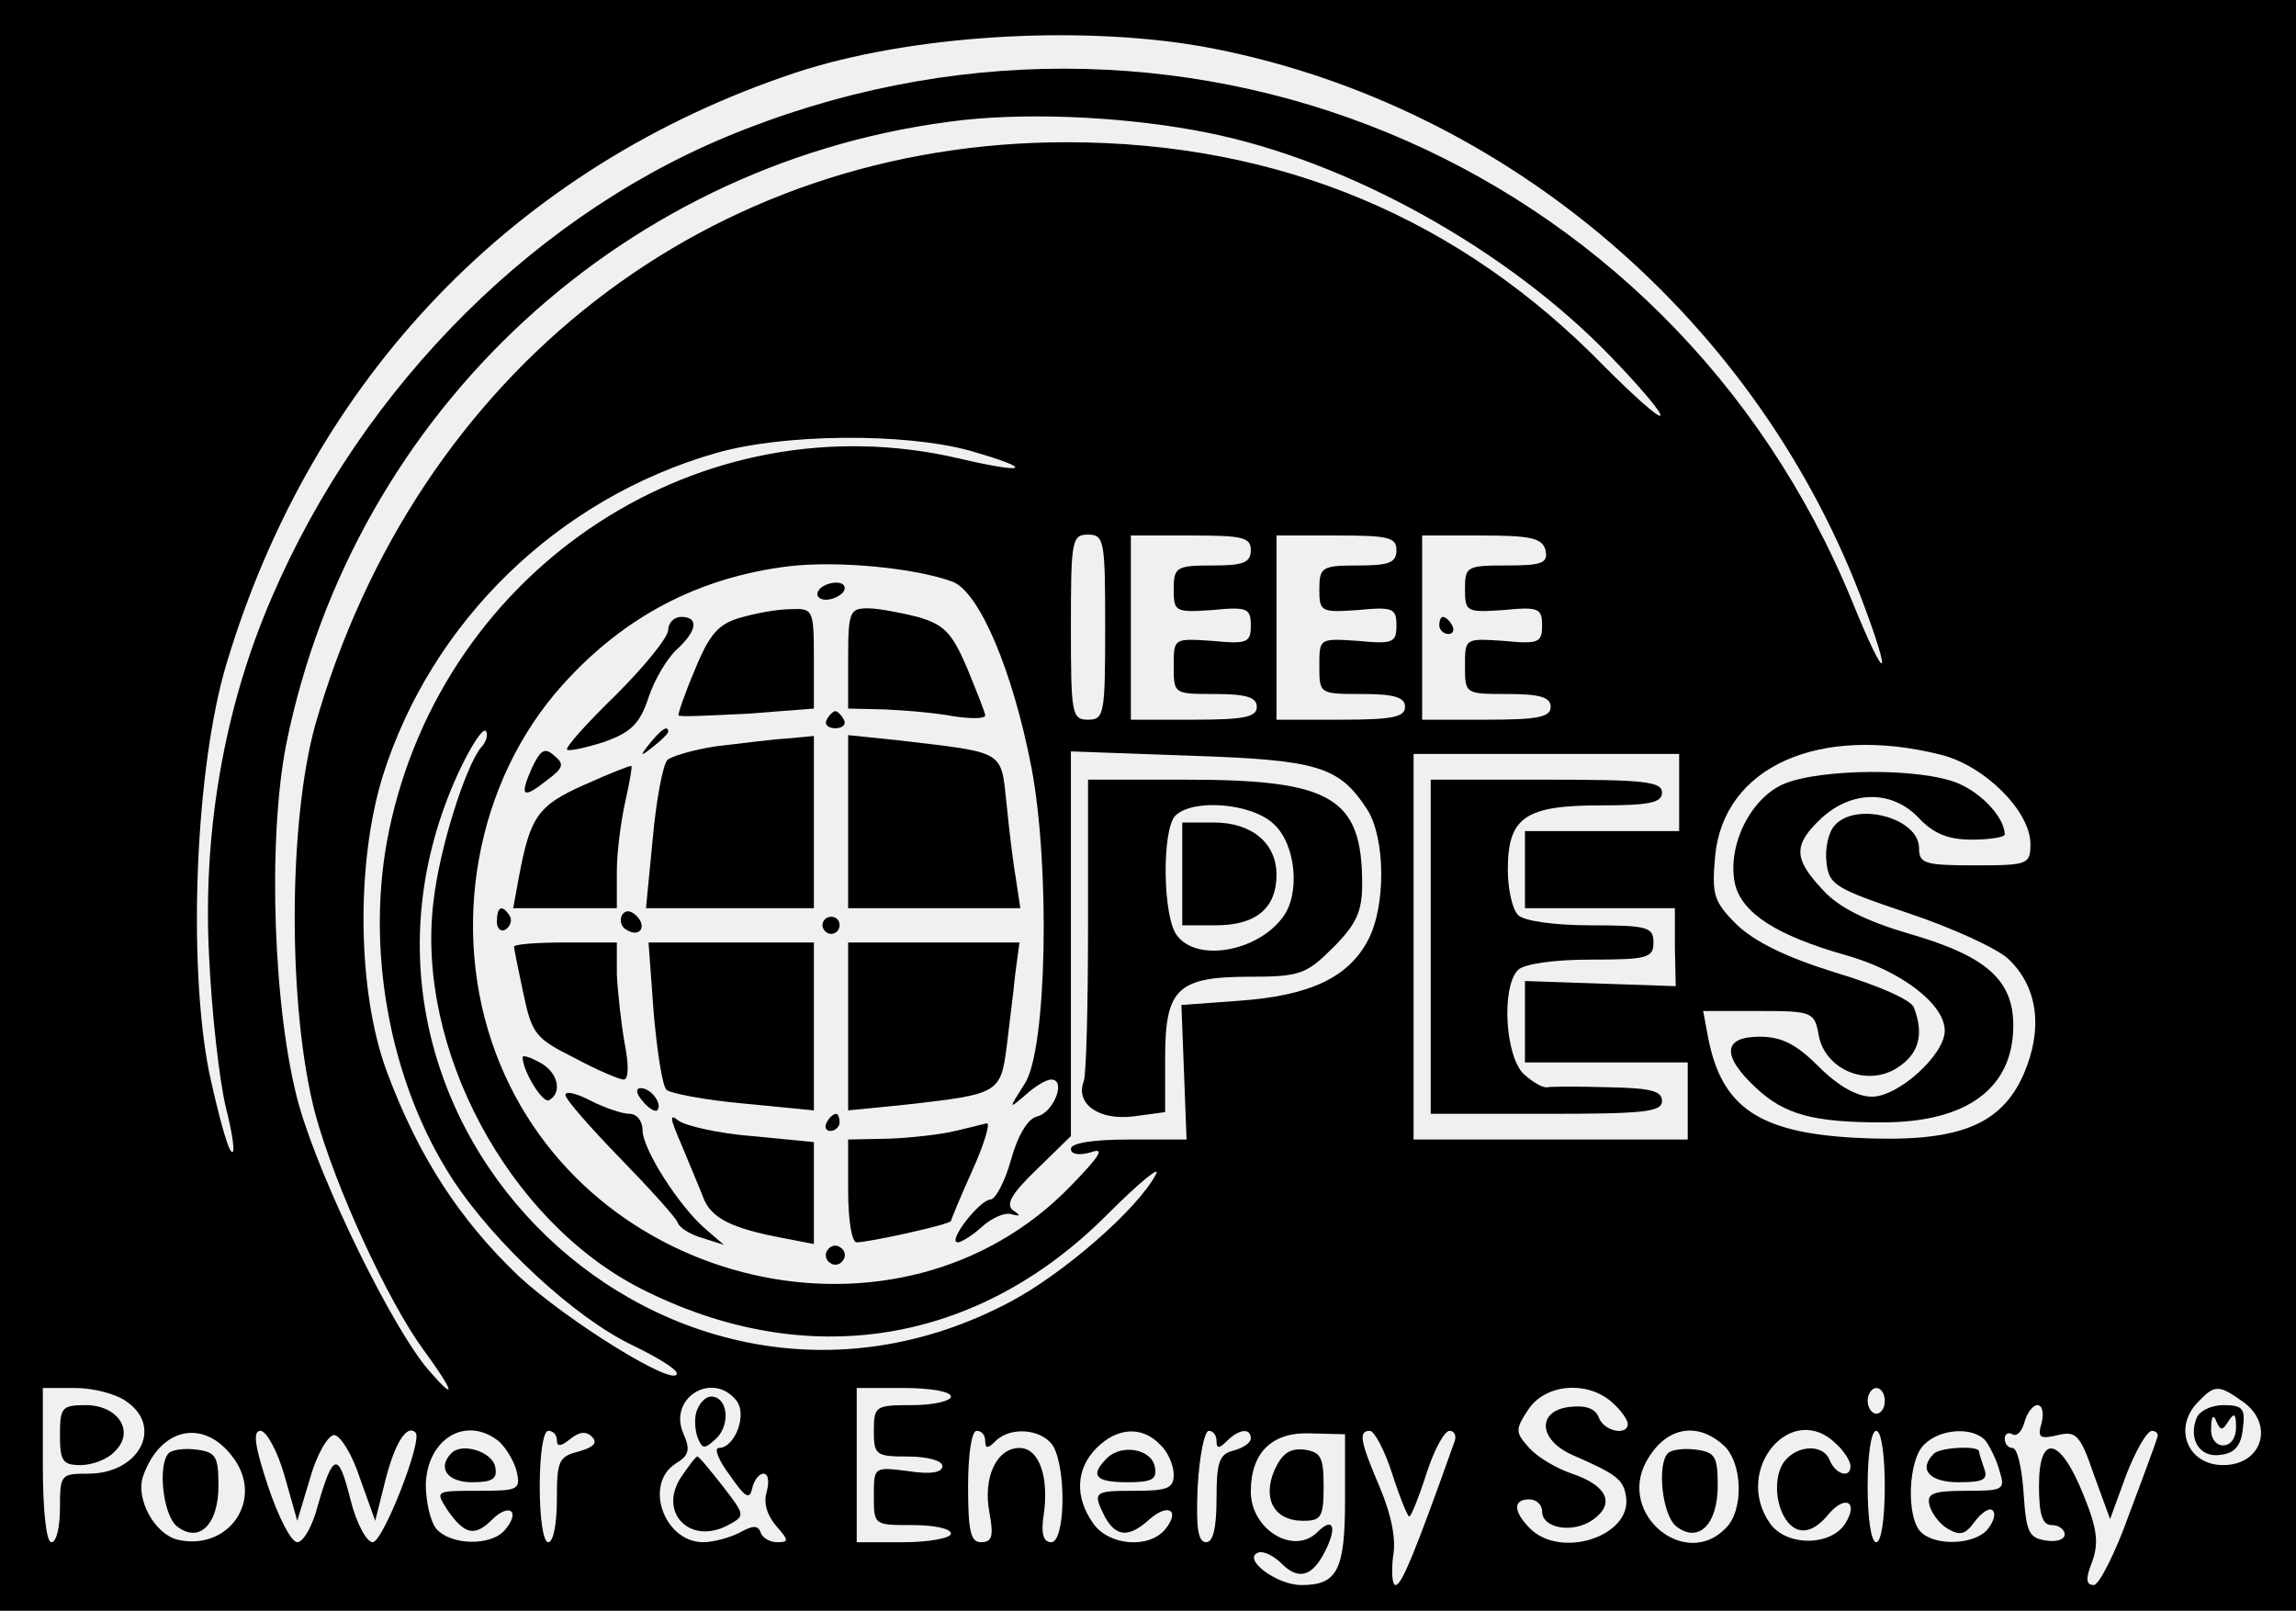
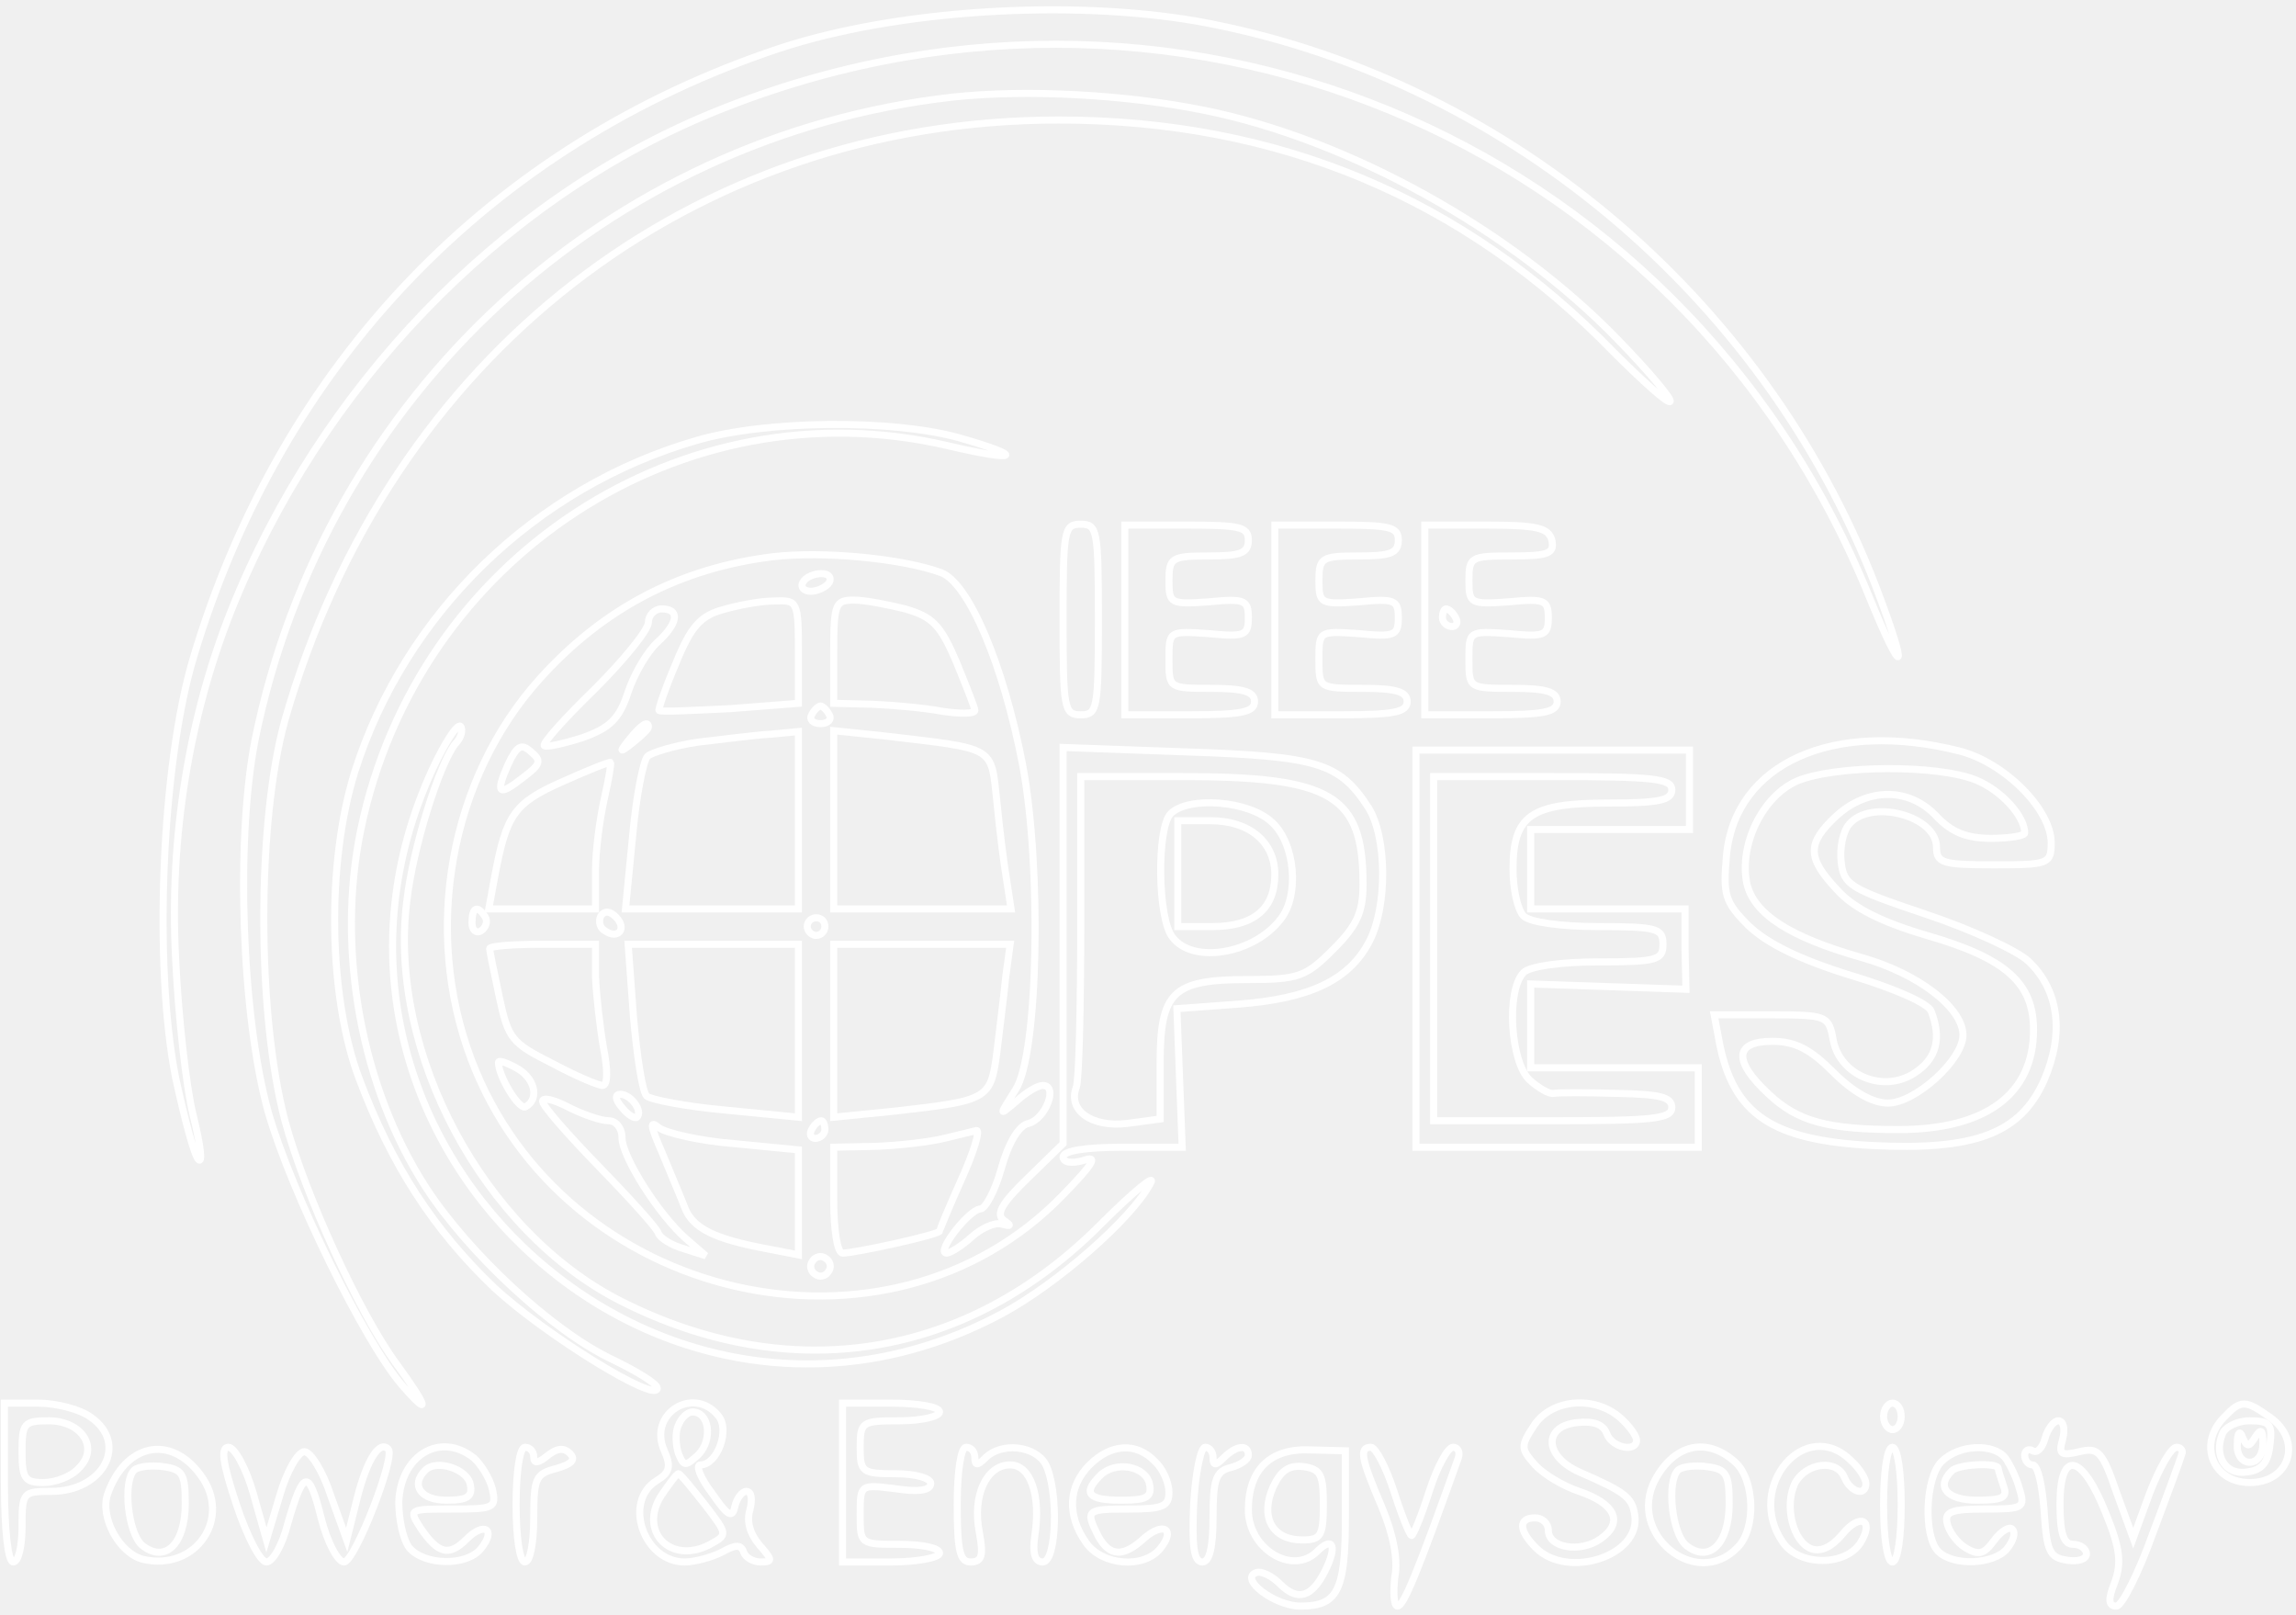
- <svg xmlns="http://www.w3.org/2000/svg" version="1.0" width="268pt" height="188pt" viewBox="0 0 268 188" preserveAspectRatio="xMidYMid meet">
-   <g transform="translate(0,188) scale(0.1,-0.1)" fill="#000000" stroke="none">
-     <path d="M0 940 l0 -940 1340 0 1340 0 0 940 0 940 -1340 0 -1340 0 0 -940z m1402 886 c344 -62 641 -309 769 -640 39 -102 32 -109 -9 -8 -213 519 -794 759 -1315 542 -237 -99 -439 -309 -540 -562 -48 -121 -70 -257 -63 -393 3 -66 12 -147 20 -179 8 -32 11 -55 6 -50 -5 5 -16 47 -26 93 -25 127 -16 354 20 475 100 335 337 582 664 691 133 44 329 56 474 31z m8 -101 c164 -33 349 -136 469 -260 35 -36 62 -68 59 -70 -2 -3 -31 23 -64 56 -169 174 -380 263 -629 263 -416 0 -759 -267 -877 -680 -32 -115 -32 -333 0 -454 23 -85 85 -219 126 -275 36 -49 40 -63 7 -25 -42 48 -126 219 -152 310 -30 108 -37 308 -15 421 79 391 399 685 791 729 84 9 196 3 285 -15z m-278 -371 c77 -22 68 -28 -13 -9 -300 70 -601 -126 -665 -435 -28 -135 0 -292 74 -406 49 -75 143 -162 210 -194 29 -14 52 -28 52 -33 0 -18 -128 61 -185 114 -68 65 -116 138 -153 237 -35 93 -37 244 -5 347 57 180 204 323 388 376 79 23 221 24 297 3z m158 -206 c0 -101 -1 -108 -20 -108 -19 0 -20 7 -20 108 0 101 1 108 20 108 19 0 20 -7 20 -108z m170 90 c0 -15 -9 -18 -45 -18 -42 0 -45 -2 -45 -28 0 -26 2 -27 45 -24 41 4 45 2 45 -18 0 -20 -4 -22 -45 -18 -45 3 -45 3 -45 -29 0 -33 0 -33 48 -33 37 0 49 -4 49 -15 0 -12 -15 -15 -74 -15 l-73 0 0 108 0 107 70 0 c60 0 70 -2 70 -17z m170 0 c0 -15 -9 -18 -45 -18 -42 0 -45 -2 -45 -28 0 -26 2 -27 45 -24 41 4 45 2 45 -18 0 -20 -4 -22 -45 -18 -45 3 -45 3 -45 -29 0 -33 0 -33 50 -33 38 0 50 -4 50 -15 0 -12 -15 -15 -75 -15 l-75 0 0 108 0 107 70 0 c60 0 70 -2 70 -17z m174 0 c3 -15 -3 -18 -45 -18 -47 0 -49 -1 -49 -28 0 -26 2 -27 45 -24 41 4 45 2 45 -18 0 -20 -4 -22 -45 -18 -45 3 -45 3 -45 -29 0 -33 0 -33 50 -33 38 0 50 -4 50 -15 0 -12 -15 -15 -75 -15 l-75 0 0 108 0 107 69 0 c58 0 71 -3 75 -17z m-692 -37 c31 -12 70 -103 92 -217 22 -116 18 -330 -8 -369 -19 -30 -19 -30 1 -13 11 10 24 18 30 18 18 0 3 -38 -16 -43 -11 -2 -23 -22 -31 -51 -7 -25 -18 -46 -24 -46 -13 -1 -51 -50 -38 -50 4 0 17 8 28 18 11 10 26 17 34 15 11 -3 12 -2 3 4 -10 7 -2 20 27 48 l40 39 0 224 0 225 139 -5 c149 -5 174 -12 207 -63 21 -33 22 -112 1 -152 -23 -44 -68 -65 -150 -71 l-68 -5 3 -78 3 -79 -67 0 c-42 0 -68 -4 -68 -11 0 -6 9 -8 23 -4 17 6 12 -3 -23 -39 -199 -206 -567 -122 -671 154 -55 146 -24 318 78 431 72 80 159 125 263 138 58 7 149 -2 192 -18z m-551 -194 c-18 -23 -48 -117 -55 -179 -21 -171 87 -373 242 -452 193 -98 393 -66 545 87 38 38 63 58 56 46 -21 -40 -107 -115 -169 -148 -396 -211 -833 207 -645 617 14 30 28 52 32 49 3 -4 1 -13 -6 -20z m1705 -8 c51 -13 104 -66 104 -104 0 -24 -3 -25 -65 -25 -58 0 -65 2 -65 20 0 36 -75 55 -99 26 -7 -8 -11 -27 -9 -43 3 -26 10 -30 96 -59 51 -17 103 -41 116 -53 35 -33 41 -82 18 -135 -27 -61 -79 -80 -196 -74 -112 6 -156 35 -172 116 l-6 32 65 0 c63 0 65 -1 70 -29 8 -40 57 -60 92 -37 25 16 31 39 19 70 -3 9 -42 26 -92 41 -58 18 -94 36 -115 56 -27 27 -29 35 -25 80 10 104 121 154 264 118z m-306 -44 l0 -45 -90 0 -90 0 0 -45 0 -45 88 0 87 0 0 -46 1 -45 -88 3 -88 3 0 -47 0 -48 95 0 95 0 0 -45 0 -45 -160 0 -160 0 0 225 0 225 155 0 155 0 0 -45z m-1812 -711 c43 -30 14 -84 -45 -84 -32 0 -33 -1 -33 -40 0 -22 -4 -40 -10 -40 -6 0 -10 37 -10 90 l0 90 38 0 c21 0 48 -7 60 -16z m711 2 c14 -16 -1 -56 -20 -56 -6 0 0 -15 13 -32 18 -26 23 -29 26 -15 2 9 8 17 13 17 6 0 7 -9 4 -21 -4 -13 0 -27 11 -40 15 -17 15 -19 1 -19 -8 0 -17 5 -19 11 -3 9 -9 9 -25 0 -12 -6 -31 -11 -42 -11 -46 0 -70 68 -32 92 15 9 17 16 9 34 -19 42 33 74 61 40z m251 4 c0 -5 -20 -10 -45 -10 -43 0 -45 -1 -45 -30 0 -28 2 -30 40 -30 23 0 40 -5 40 -11 0 -8 -14 -10 -40 -6 -40 5 -40 5 -40 -29 0 -34 0 -34 45 -34 25 0 45 -4 45 -10 0 -5 -25 -10 -55 -10 l-55 0 0 90 0 90 55 0 c30 0 55 -4 55 -10z m772 -7 c10 -9 18 -20 18 -25 0 -14 -28 -9 -34 8 -4 10 -15 14 -33 12 -39 -4 -38 -38 2 -56 53 -23 60 -29 63 -49 7 -46 -76 -73 -112 -37 -20 20 -20 34 -1 34 8 0 15 -6 15 -14 0 -20 36 -26 59 -10 27 19 17 40 -24 54 -18 6 -40 19 -50 30 -16 18 -17 21 -1 45 20 30 69 34 98 8z m318 2 c0 -8 -4 -15 -10 -15 -5 0 -10 7 -10 15 0 8 5 15 10 15 6 0 10 -7 10 -15z m418 -1 c37 -26 23 -74 -23 -74 -42 0 -59 44 -29 74 19 20 24 20 52 0z m-235 -25 c-5 -17 -2 -19 19 -14 21 5 26 1 42 -46 l19 -52 19 52 c11 28 24 51 30 51 5 0 8 -4 6 -8 -1 -4 -16 -45 -33 -90 -16 -45 -35 -82 -41 -82 -9 0 -10 7 -2 27 8 22 6 39 -10 78 -27 68 -52 73 -52 11 0 -34 4 -46 15 -46 8 0 15 -5 15 -11 0 -6 -10 -9 -22 -7 -20 3 -23 10 -26 56 -2 28 -7 52 -13 52 -5 0 -9 5 -9 11 0 5 4 8 9 5 5 -3 11 3 14 14 3 11 10 20 15 20 6 0 8 -9 5 -21z m-2111 -40 c37 -49 -5 -110 -65 -96 -27 7 -49 48 -40 74 20 57 71 68 105 22z m60 -21 l15 -53 15 50 c8 28 21 50 28 50 7 0 21 -22 30 -50 l18 -50 12 48 c11 43 25 65 35 55 9 -8 -38 -128 -50 -128 -7 0 -19 22 -26 50 -14 56 -20 55 -38 -7 -6 -24 -17 -43 -24 -43 -7 0 -22 29 -34 65 -16 48 -18 65 -9 65 7 0 20 -24 28 -52z m250 40 c8 -7 18 -23 21 -35 5 -22 2 -23 -45 -23 -50 0 -50 0 -36 -22 20 -29 32 -32 52 -12 20 20 34 11 16 -11 -16 -20 -64 -19 -81 1 -7 9 -12 32 -12 52 2 53 47 80 85 50z m68 1 c0 -8 5 -7 15 1 11 9 19 10 26 3 7 -7 2 -12 -15 -17 -24 -6 -26 -11 -26 -56 0 -28 -4 -50 -10 -50 -6 0 -10 28 -10 65 0 37 4 65 10 65 6 0 10 -5 10 -11z m500 -1 c0 -9 3 -9 12 0 18 18 56 14 68 -7 15 -29 13 -111 -3 -111 -9 0 -12 10 -9 30 7 46 -5 80 -28 80 -27 0 -43 -35 -35 -76 5 -27 3 -34 -10 -34 -12 0 -15 13 -15 65 0 37 4 65 10 65 6 0 10 -5 10 -12z m204 -4 c9 -8 16 -24 16 -35 0 -16 -7 -19 -45 -19 -49 0 -50 -1 -35 -31 13 -23 28 -24 52 -2 22 19 36 10 18 -12 -19 -23 -66 -19 -84 7 -22 31 -20 64 4 88 24 24 53 26 74 4z m66 4 c0 -9 3 -9 12 0 14 14 28 16 28 3 0 -5 -9 -11 -20 -14 -17 -4 -20 -14 -20 -56 0 -34 -4 -51 -12 -51 -10 0 -12 18 -10 65 2 36 8 65 13 65 5 0 9 -5 9 -12z m150 -68 c0 -83 -9 -100 -51 -100 -29 0 -70 31 -50 38 6 2 18 -4 27 -13 20 -20 36 -15 51 15 14 28 9 40 -9 22 -28 -28 -78 3 -78 47 0 46 25 70 70 68 l40 -1 0 -76z m55 30 c9 -28 18 -50 20 -50 2 0 11 22 20 50 9 28 21 50 27 50 6 0 8 -6 6 -12 -47 -132 -62 -168 -69 -168 -4 0 -5 15 -3 33 4 20 -2 49 -15 80 -23 54 -26 67 -12 67 5 0 17 -22 26 -50z m387 33 c22 -20 24 -76 2 -97 -47 -48 -125 16 -93 77 22 41 59 49 91 20z m132 1 c9 -8 16 -20 16 -25 0 -15 -17 -10 -24 6 -8 22 -43 18 -56 -5 -13 -25 -3 -67 18 -75 11 -4 23 2 35 16 20 25 37 17 21 -9 -17 -27 -69 -27 -88 0 -44 63 26 145 78 92z m56 -49 c0 -37 -4 -65 -10 -65 -6 0 -10 28 -10 65 0 37 4 65 10 65 6 0 10 -28 10 -65z m118 53 c5 -7 13 -23 16 -35 7 -22 4 -23 -39 -23 -38 0 -46 -3 -43 -16 2 -9 11 -22 21 -28 15 -9 21 -7 32 8 8 11 18 17 21 13 4 -4 1 -13 -6 -22 -15 -18 -61 -20 -78 -3 -17 17 -15 84 4 102 19 19 58 21 72 4z" />
-     <path d="M1680 1150 c0 -5 5 -10 11 -10 5 0 7 5 4 10 -3 6 -8 10 -11 10 -2 0 -4 -4 -4 -10z" />
-     <path d="M955 1190 c-3 -5 1 -10 9 -10 8 0 18 5 21 10 3 6 -1 10 -9 10 -8 0 -18 -4 -21 -10z" />
-     <path d="M864 1159 c-25 -7 -36 -19 -53 -61 -12 -28 -20 -52 -19 -53 2 -2 38 0 81 2 l77 6 0 58 c0 58 -1 59 -27 58 -16 0 -42 -5 -59 -10z" />
-     <path d="M990 1112 l0 -59 43 -1 c23 -1 59 -4 80 -8 20 -3 37 -3 37 1 0 3 -10 28 -21 55 -18 42 -27 51 -58 60 -20 5 -46 10 -58 10 -21 0 -23 -4 -23 -58z" />
-     <path d="M780 1145 c0 -9 -28 -43 -61 -76 -34 -33 -60 -62 -57 -64 2 -2 21 2 43 9 31 11 42 21 52 52 7 21 22 46 33 56 24 22 26 38 5 38 -8 0 -15 -7 -15 -15z" />
-     <path d="M965 1040 c-3 -5 1 -10 10 -10 9 0 13 5 10 10 -3 6 -8 10 -10 10 -2 0 -7 -4 -10 -10z" />
-     <path d="M759 1013 c-13 -16 -12 -17 4 -4 9 7 17 15 17 17 0 8 -8 3 -21 -13z" />
-     <path d="M836 1009 c-27 -4 -53 -12 -57 -16 -5 -5 -13 -46 -17 -91 l-8 -82 98 0 98 0 0 100 0 101 -32 -3 c-18 -1 -55 -6 -82 -9z" />
-     <path d="M990 921 l0 -101 100 0 101 0 -5 33 c-3 17 -8 57 -11 88 -7 64 0 60 -127 75 l-58 6 0 -101z" />
-     <path d="M621 984 c-15 -34 -11 -37 17 -15 20 15 21 19 9 29 -11 10 -16 7 -26 -14z" />
-     <path d="M682 964 c-54 -24 -63 -37 -76 -106 l-7 -38 61 0 60 0 0 43 c0 23 5 60 10 82 5 22 8 40 7 41 -1 1 -26 -9 -55 -22z" />
-     <path d="M1270 801 c0 -93 -2 -175 -5 -183 -10 -26 17 -46 58 -41 l37 5 0 63 c0 81 14 95 99 95 58 0 66 3 97 34 27 27 34 42 34 74 0 101 -35 122 -205 122 l-115 0 0 -169z m217 117 c26 -24 31 -82 10 -109 -30 -40 -100 -52 -123 -21 -17 21 -18 124 -2 140 20 20 89 15 115 -10z" />
-     <path d="M1380 860 l0 -60 39 0 c47 0 71 20 71 59 0 37 -29 61 -73 61 l-37 0 0 -60z" />
-     <path d="M580 804 c0 -8 5 -12 10 -9 6 4 8 11 5 16 -9 14 -15 11 -15 -7z" />
-     <path d="M726 812 c-3 -6 -1 -14 5 -17 15 -10 25 3 12 16 -7 7 -13 7 -17 1z" />
-     <path d="M960 800 c0 -5 5 -10 10 -10 6 0 10 5 10 10 0 6 -4 10 -10 10 -5 0 -10 -4 -10 -10z" />
-     <path d="M600 775 c0 -2 5 -27 11 -55 10 -47 14 -52 60 -75 26 -14 52 -25 57 -25 6 0 6 18 1 43 -4 23 -8 59 -9 80 l0 37 -60 0 c-33 0 -60 -2 -60 -5z" />
-     <path d="M763 698 c4 -45 10 -85 15 -90 4 -4 45 -12 90 -16 l82 -8 0 98 0 98 -96 0 -97 0 6 -82z" />
-     <path d="M990 682 l0 -98 70 7 c105 12 108 13 115 67 3 26 8 64 10 85 l5 37 -100 0 -100 0 0 -98z" />
-     <path d="M610 646 c0 -16 24 -55 31 -50 16 9 10 33 -11 44 -11 6 -20 9 -20 6z" />
-     <path d="M660 602 c0 -5 29 -38 64 -74 34 -35 65 -69 67 -75 2 -6 15 -14 29 -18 l25 -8 -22 19 c-31 27 -73 93 -73 115 0 11 -7 19 -15 19 -9 0 -29 7 -45 15 -17 9 -30 12 -30 7z" />
-     <path d="M750 595 c7 -9 15 -13 17 -11 7 7 -7 26 -19 26 -6 0 -6 -6 2 -15z" />
-     <path d="M795 545 c9 -22 21 -50 26 -63 9 -24 34 -36 93 -47 l36 -7 0 59 0 60 -72 7 c-39 3 -78 12 -86 18 -11 9 -10 3 3 -27z" />
-     <path d="M965 570 c-3 -5 -1 -10 4 -10 6 0 11 5 11 10 0 6 -2 10 -4 10 -3 0 -8 -4 -11 -10z" />
-     <path d="M1115 560 c-16 -4 -51 -8 -77 -9 l-48 -1 0 -60 c0 -33 4 -60 10 -60 14 0 110 21 110 25 0 1 11 28 25 59 14 31 21 55 17 55 -4 -1 -20 -5 -37 -9z" />
-     <path d="M966 421 c-4 -5 -2 -12 3 -15 5 -4 12 -2 15 3 4 5 2 12 -3 15 -5 4 -12 2 -15 -3z" />
-     <path d="M2082 965 c-39 -17 -66 -72 -57 -116 8 -35 49 -61 130 -84 64 -18 115 -57 115 -88 0 -28 -54 -77 -85 -77 -17 0 -39 12 -62 35 -26 26 -43 35 -69 35 -43 0 -45 -22 -4 -60 33 -31 67 -40 147 -40 99 0 153 40 153 113 0 53 -31 81 -121 107 -51 15 -83 31 -101 51 -35 37 -35 53 -2 84 36 33 83 33 114 0 17 -18 34 -25 62 -25 21 0 38 3 38 6 0 19 -26 48 -55 60 -44 18 -160 17 -203 -1z" />
-     <path d="M1670 775 l0 -195 135 0 c113 0 135 2 135 15 0 12 -14 15 -62 16 -35 1 -67 1 -72 0 -5 -1 -17 6 -27 15 -22 20 -27 102 -7 122 7 7 42 12 85 12 66 0 73 2 73 20 0 18 -7 20 -73 20 -43 0 -78 5 -85 12 -7 7 -12 31 -12 53 0 61 20 75 108 75 57 0 72 3 72 15 0 13 -22 15 -135 15 l-135 0 0 -195z" />
-     <path d="M70 205 c0 -30 3 -35 24 -35 14 0 32 7 40 16 24 23 4 54 -34 54 -28 0 -30 -3 -30 -35z" />
-     <path d="M814 235 c-4 -8 -3 -23 0 -32 6 -15 8 -15 23 -1 16 17 12 48 -7 48 -6 0 -13 -7 -16 -15z" />
-     <path d="M795 156 c-27 -41 10 -80 55 -56 20 11 20 11 -6 45 -15 19 -28 35 -30 35 -2 0 -10 -11 -19 -24z" />
-     <path d="M2564 225 c-10 -25 4 -47 28 -43 17 2 24 11 26 31 3 23 0 27 -23 27 -14 0 -28 -7 -31 -15z m37 -4 c7 11 9 9 9 -7 0 -12 -6 -21 -15 -21 -9 0 -15 9 -14 21 0 13 3 16 6 7 5 -11 7 -11 14 0z" />
-     <path d="M197 184 c-13 -13 -7 -71 9 -85 26 -21 49 1 49 47 0 34 -3 39 -25 42 -14 2 -29 0 -33 -4z" />
-     <path d="M527 184 c-17 -17 -5 -34 24 -34 24 0 30 4 27 18 -3 17 -38 29 -51 16z" />
-     <path d="M1292 178 c-20 -20 -14 -28 24 -28 28 0 35 3 32 18 -4 21 -39 27 -56 10z" />
-     <path d="M1488 165 c-15 -34 -1 -60 33 -60 21 0 24 4 24 40 0 34 -3 40 -22 43 -17 2 -26 -4 -35 -23z" />
-     <path d="M1947 184 c-13 -13 -7 -71 9 -85 26 -21 49 1 49 47 0 34 -3 39 -25 42 -14 2 -29 0 -33 -4z" />
-     <path d="M2257 183 c-18 -18 -5 -33 29 -33 29 0 35 3 30 16 -3 9 -6 18 -6 20 0 7 -46 5 -53 -3z" />
-   </g>
+ <svg xmlns="http://www.w3.org/2000/svg" width="347" height="244" viewBox="0 0 347 244" fill="none">
+   <path d="M180.933 3.2C226.8 11.467 266.4 44.4 283.467 88.533C288.667 102.133 287.733 103.067 282.267 89.6C253.867 20.4 176.4 -11.6 106.933 17.333C75.333 30.533 48.4 58.533 34.933 92.267C28.533 108.4 25.6 126.533 26.533 144.667C26.933 153.467 28.133 164.267 29.2 168.533C30.267 172.8 30.667 175.867 30 175.2C29.333 174.533 27.867 168.933 26.533 162.8C23.2 145.867 24.4 115.6 29.2 99.467C42.533 54.8 74.133 21.867 117.733 7.333C135.467 1.467 161.6 -0.133 180.933 3.2ZM182 16.667C203.867 21.067 228.533 34.8 244.533 51.333C249.2 56.133 252.8 60.4 252.4 60.667C252.133 61.067 248.267 57.6 243.867 53.2C221.333 30 193.2 18.133 160 18.133C104.533 18.133 58.8 53.733 43.067 108.8C38.8 124.133 38.8 153.2 43.067 169.333C46.133 180.667 54.4 198.533 59.867 206C64.667 212.533 65.2 214.4 60.8 209.333C55.2 202.933 44 180.133 40.533 168C36.533 153.6 35.6 126.933 38.533 111.867C49.067 59.733 91.733 20.533 144 14.667C155.2 13.467 170.133 14.267 182 16.667ZM144.933 66.133C155.2 69.067 154 69.867 143.2 67.333C103.2 58 63.067 84.133 54.533 125.333C50.8 143.333 54.533 164.267 64.4 179.467C70.933 189.467 83.467 201.067 92.4 205.333C96.267 207.2 99.333 209.067 99.333 209.733C99.333 212.133 82.267 201.6 74.667 194.533C65.6 185.867 59.2 176.133 54.267 162.933C49.6 150.533 49.333 130.4 53.6 116.667C61.2 92.667 80.8 73.6 105.333 66.533C115.867 63.467 134.8 63.333 144.933 66.133ZM166 93.6C166 107.067 165.867 108 163.333 108C160.8 108 160.667 107.067 160.667 93.6C160.667 80.133 160.8 79.2 163.333 79.2C165.867 79.2 166 80.133 166 93.6ZM188.667 81.6C188.667 83.6 187.467 84 182.667 84C177.067 84 176.667 84.267 176.667 87.733C176.667 91.2 176.933 91.333 182.667 90.933C188.133 90.4 188.667 90.667 188.667 93.333C188.667 96 188.133 96.267 182.667 95.733C176.667 95.333 176.667 95.333 176.667 99.6C176.667 104 176.667 104 183.067 104C188 104 189.6 104.533 189.6 106C189.6 107.6 187.6 108 179.733 108H170V79.333H179.333C187.333 79.333 188.667 79.6 188.667 81.6ZM211.333 81.6C211.333 83.6 210.133 84 205.333 84C199.733 84 199.333 84.267 199.333 87.733C199.333 91.2 199.6 91.333 205.333 90.933C210.8 90.4 211.333 90.667 211.333 93.333C211.333 96 210.8 96.267 205.333 95.733C199.333 95.333 199.333 95.333 199.333 99.6C199.333 104 199.333 104 206 104C211.067 104 212.667 104.533 212.667 106C212.667 107.6 210.667 108 202.667 108H192.667V79.333H202C210 79.333 211.333 79.6 211.333 81.6ZM234.533 81.6C234.933 83.6 234.133 84 228.533 84C222.267 84 222 84.133 222 87.733C222 91.2 222.267 91.333 228 90.933C233.467 90.4 234 90.667 234 93.333C234 96 233.467 96.267 228 95.733C222 95.333 222 95.333 222 99.6C222 104 222 104 228.667 104C233.733 104 235.333 104.533 235.333 106C235.333 107.6 233.333 108 225.333 108H215.333V79.333H224.533C232.267 79.333 234 79.733 234.533 81.6ZM142.267 86.533C146.4 88.133 151.6 100.267 154.533 115.467C157.467 130.933 156.933 159.467 153.467 164.667C150.933 168.667 150.933 168.667 153.6 166.4C155.067 165.067 156.8 164 157.6 164C160 164 158 169.067 155.467 169.733C154 170 152.4 172.667 151.333 176.533C150.4 179.867 148.933 182.667 148.133 182.667C146.4 182.8 141.333 189.333 143.067 189.333C143.6 189.333 145.333 188.267 146.8 186.933C148.267 185.6 150.267 184.667 151.333 184.933C152.8 185.333 152.933 185.2 151.733 184.4C150.4 183.467 151.467 181.733 155.333 178L160.667 172.8V112.933L179.2 113.6C199.067 114.267 202.4 115.2 206.8 122C209.6 126.4 209.733 136.933 206.933 142.267C203.867 148.133 197.867 150.933 186.933 151.733L177.867 152.4L178.667 173.333H169.733C164.133 173.333 160.667 173.867 160.667 174.8C160.667 175.6 161.867 175.867 163.733 175.333C166 174.533 165.333 175.733 160.667 180.533C134.133 208 85.067 196.8 71.2 160C63.867 140.533 68 117.6 81.6 102.533C91.2 91.867 102.8 85.867 116.667 84.133C124.4 83.2 136.533 84.4 142.267 86.533ZM68.8 112.4C66.4 115.467 62.4 128 61.467 136.267C58.667 159.067 73.067 186 93.733 196.533C119.467 209.6 146.133 205.333 166.4 184.933C171.467 179.867 174.8 177.2 173.867 178.8C171.067 184.133 159.6 194.133 151.333 198.533C98.533 226.667 40.267 170.933 65.333 116.267C67.2 112.267 69.067 109.333 69.6 109.733C70 110.267 69.733 111.467 68.8 112.4ZM296.133 113.467C302.933 115.2 310 122.267 310 127.333C310 130.533 309.6 130.667 301.333 130.667C293.6 130.667 292.667 130.4 292.667 128C292.667 123.2 282.667 120.667 279.467 124.533C278.533 125.6 278 128.133 278.267 130.267C278.667 133.733 279.6 134.267 291.067 138.133C297.867 140.4 304.8 143.6 306.533 145.2C311.2 149.6 312 156.133 308.933 163.2C305.333 171.333 298.4 173.867 282.8 173.067C267.867 172.267 262 168.4 259.867 157.6L259.067 153.333H267.733C276.133 153.333 276.4 153.467 277.067 157.2C278.133 162.533 284.667 165.2 289.333 162.133C292.667 160 293.467 156.933 291.867 152.8C291.467 151.6 286.267 149.333 279.6 147.333C271.867 144.933 267.067 142.533 264.267 139.867C260.667 136.267 260.4 135.2 260.933 129.2C262.267 115.333 277.067 108.667 296.133 113.467ZM255.333 125.333H231.333V137.333H254.667V143.467L254.8 149.467L231.333 148.667V161.333H256.667V173.333H214V113.333H255.333V125.333ZM13.733 214.133C19.467 218.133 15.6 225.333 7.733 225.333C3.467 225.333 3.333 225.467 3.333 230.667C3.333 233.6 2.8 236 2 236C1.2 236 0.667 231.067 0.667 224V212H5.733C8.533 212 12.133 212.933 13.733 214.133ZM108.533 213.867C110.4 216 108.4 221.333 105.867 221.333C105.067 221.333 105.867 223.333 107.6 225.6C110 229.067 110.667 229.467 111.067 227.6C111.333 226.4 112.133 225.333 112.8 225.333C113.6 225.333 113.733 226.533 113.333 228.133C112.8 229.867 113.333 231.733 114.8 233.467C116.8 235.733 116.8 236 114.933 236C113.867 236 112.667 235.333 112.4 234.533C112 233.333 111.2 233.333 109.067 234.533C107.467 235.333 104.933 236 103.467 236C97.333 236 94.133 226.933 99.2 223.733C101.2 222.533 101.467 221.6 100.4 219.2C97.867 213.6 104.8 209.333 108.533 213.867ZM142 213.333C142 214 139.333 214.667 136 214.667C130.267 214.667 130 214.8 130 218.667C130 222.4 130.267 222.667 135.333 222.667C138.4 222.667 140.667 223.333 140.667 224.133C140.667 225.2 138.8 225.467 135.333 224.933C130 224.267 130 224.267 130 228.8C130 233.333 130 233.333 136 233.333C139.333 233.333 142 233.867 142 234.667C142 235.333 138.667 236 134.667 236H127.333V212H134.667C138.667 212 142 212.533 142 213.333ZM244.933 214.267C246.267 215.467 247.333 216.933 247.333 217.6C247.333 219.467 243.6 218.8 242.8 216.533C242.267 215.2 240.8 214.667 238.4 214.933C233.2 215.467 233.333 220 238.667 222.4C245.733 225.467 246.667 226.267 247.067 228.933C248 235.067 236.933 238.667 232.133 233.867C229.467 231.2 229.467 229.333 232 229.333C233.067 229.333 234 230.133 234 231.2C234 233.867 238.8 234.667 241.867 232.533C245.467 230 244.133 227.2 238.667 225.333C236.267 224.533 233.333 222.8 232 221.333C229.867 218.933 229.733 218.533 231.867 215.333C234.533 211.333 241.067 210.8 244.933 214.267ZM287.333 214C287.333 215.067 286.8 216 286 216C285.333 216 284.667 215.067 284.667 214C284.667 212.933 285.333 212 286 212C286.8 212 287.333 212.933 287.333 214ZM343.067 214.133C348 217.6 346.133 224 340 224C334.4 224 332.133 218.133 336.133 214.133C338.667 211.467 339.333 211.467 343.067 214.133ZM311.733 217.467C311.067 219.733 311.467 220 314.267 219.333C317.067 218.667 317.733 219.2 319.867 225.467L322.4 232.4L324.933 225.467C326.4 221.733 328.133 218.667 328.933 218.667C329.6 218.667 330 219.2 329.733 219.733C329.6 220.267 327.6 225.733 325.333 231.733C323.2 237.733 320.667 242.667 319.867 242.667C318.667 242.667 318.533 241.733 319.6 239.067C320.667 236.133 320.4 233.867 318.267 228.667C314.667 219.6 311.333 218.933 311.333 227.2C311.333 231.733 311.867 233.333 313.333 233.333C314.4 233.333 315.333 234 315.333 234.8C315.333 235.6 314 236 312.4 235.733C309.733 235.333 309.333 234.4 308.933 228.267C308.667 224.533 308 221.333 307.2 221.333C306.533 221.333 306 220.667 306 219.867C306 219.2 306.533 218.8 307.2 219.2C307.867 219.6 308.667 218.8 309.067 217.333C309.467 215.867 310.4 214.667 311.067 214.667C311.867 214.667 312.133 215.867 311.733 217.467ZM30.267 222.8C35.2 229.333 29.6 237.467 21.6 235.6C18 234.667 15.067 229.2 16.267 225.733C18.933 218.133 25.733 216.667 30.267 222.8ZM38.267 225.6L40.267 232.667L42.267 226C43.333 222.267 45.067 219.333 46 219.333C46.933 219.333 48.8 222.267 50 226L52.4 232.667L54 226.267C55.467 220.533 57.333 217.6 58.667 218.933C59.867 220 53.6 236 52 236C51.067 236 49.467 233.067 48.533 229.333C46.667 221.867 45.867 222 43.467 230.267C42.667 233.467 41.2 236 40.267 236C39.333 236 37.333 232.133 35.733 227.333C33.6 220.933 33.333 218.667 34.533 218.667C35.467 218.667 37.2 221.867 38.267 225.6ZM71.6 220.267C72.667 221.2 74 223.333 74.4 224.933C75.067 227.867 74.667 228 68.4 228C61.733 228 61.733 228 63.6 230.933C66.267 234.8 67.867 235.2 70.533 232.533C73.2 229.867 75.067 231.067 72.667 234C70.533 236.667 64.133 236.533 61.867 233.867C60.933 232.667 60.267 229.6 60.267 226.933C60.533 219.867 66.533 216.267 71.6 220.267ZM80.667 220.133C80.667 221.2 81.333 221.067 82.667 220C84.133 218.8 85.2 218.667 86.133 219.6C87.067 220.533 86.4 221.2 84.133 221.867C80.933 222.667 80.667 223.333 80.667 229.333C80.667 233.067 80.133 236 79.333 236C78.533 236 78 232.267 78 227.333C78 222.4 78.533 218.667 79.333 218.667C80.133 218.667 80.667 219.333 80.667 220.133ZM147.333 220.267C147.333 221.467 147.733 221.467 148.933 220.267C151.333 217.867 156.4 218.4 158 221.2C160 225.067 159.733 236 157.6 236C156.4 236 156 234.667 156.4 232C157.333 225.867 155.733 221.333 152.667 221.333C149.067 221.333 146.933 226 148 231.467C148.667 235.067 148.4 236 146.667 236C145.067 236 144.667 234.267 144.667 227.333C144.667 222.4 145.2 218.667 146 218.667C146.8 218.667 147.333 219.333 147.333 220.267ZM174.533 220.8C175.733 221.867 176.667 224 176.667 225.467C176.667 227.6 175.733 228 170.667 228C164.133 228 164 228.133 166 232.133C167.733 235.2 169.733 235.333 172.933 232.4C175.867 229.867 177.733 231.067 175.333 234C172.8 237.067 166.533 236.533 164.133 233.067C161.2 228.933 161.467 224.533 164.667 221.333C167.867 218.133 171.733 217.867 174.533 220.8ZM183.333 220.267C183.333 221.467 183.733 221.467 184.933 220.267C186.8 218.4 188.667 218.133 188.667 219.867C188.667 220.533 187.467 221.333 186 221.733C183.733 222.267 183.333 223.6 183.333 229.2C183.333 233.733 182.8 236 181.733 236C180.4 236 180.133 233.6 180.4 227.333C180.667 222.533 181.467 218.667 182.133 218.667C182.8 218.667 183.333 219.333 183.333 220.267ZM203.333 229.333C203.333 240.4 202.133 242.667 196.533 242.667C192.667 242.667 187.2 238.533 189.867 237.6C190.667 237.333 192.267 238.133 193.467 239.333C196.133 242 198.267 241.333 200.267 237.333C202.133 233.6 201.467 232 199.067 234.4C195.333 238.133 188.667 234 188.667 228.133C188.667 222 192 218.8 198 219.067L203.333 219.2V229.333ZM210.667 225.333C211.867 229.067 213.067 232 213.333 232C213.6 232 214.8 229.067 216 225.333C217.2 221.6 218.8 218.667 219.6 218.667C220.4 218.667 220.667 219.467 220.4 220.267C214.133 237.867 212.133 242.667 211.2 242.667C210.667 242.667 210.533 240.667 210.8 238.267C211.333 235.6 210.533 231.733 208.8 227.6C205.733 220.4 205.333 218.667 207.2 218.667C207.867 218.667 209.467 221.6 210.667 225.333ZM262.267 220.933C265.2 223.6 265.467 231.067 262.533 233.867C256.267 240.267 245.867 231.733 250.133 223.6C253.067 218.133 258 217.067 262.267 220.933ZM279.867 220.8C281.067 221.867 282 223.467 282 224.133C282 226.133 279.733 225.467 278.8 223.333C277.733 220.4 273.067 220.933 271.333 224C269.6 227.333 270.933 232.933 273.733 234C275.2 234.533 276.8 233.733 278.4 231.867C281.067 228.533 283.333 229.6 281.2 233.067C278.933 236.667 272 236.667 269.467 233.067C263.6 224.667 272.933 213.733 279.867 220.8ZM287.333 227.333C287.333 232.267 286.8 236 286 236C285.2 236 284.667 232.267 284.667 227.333C284.667 222.4 285.2 218.667 286 218.667C286.8 218.667 287.333 222.4 287.333 227.333ZM303.067 220.267C303.733 221.2 304.8 223.333 305.2 224.933C306.133 227.867 305.733 228 300 228C294.933 228 293.867 228.4 294.267 230.133C294.533 231.333 295.733 233.067 297.067 233.867C299.067 235.067 299.867 234.8 301.333 232.8C302.4 231.333 303.733 230.533 304.133 231.067C304.667 231.6 304.267 232.8 303.333 234C301.333 236.4 295.2 236.667 292.933 234.4C290.667 232.133 290.933 223.2 293.467 220.8C296 218.267 301.2 218 303.067 220.267Z" stroke="white" stroke-width="1.067" />
+   <path d="M218 93.333C218 94 218.667 94.667 219.467 94.667C220.133 94.667 220.4 94 220 93.333C219.6 92.533 218.933 92 218.533 92C218.267 92 218 92.533 218 93.333Z" stroke="white" stroke-width="1.067" />
+   <path d="M121.333 88C120.933 88.667 121.467 89.333 122.533 89.333C123.6 89.333 124.933 88.667 125.333 88C125.733 87.2 125.2 86.667 124.133 86.667C123.067 86.667 121.733 87.2 121.333 88Z" stroke="white" stroke-width="1.067" />
+   <path d="M109.2 92.133C105.867 93.067 104.4 94.667 102.133 100.267C100.533 104 99.467 107.2 99.6 107.333C99.867 107.6 104.667 107.333 110.4 107.067L120.667 106.267V98.533C120.667 90.8 120.533 90.667 117.067 90.8C114.933 90.8 111.467 91.467 109.2 92.133Z" stroke="white" stroke-width="1.067" />
+   <path d="M126 98.4V106.267L131.733 106.4C134.8 106.533 139.6 106.933 142.4 107.467C145.067 107.867 147.333 107.867 147.333 107.333C147.333 106.933 146 103.6 144.533 100C142.133 94.4 140.933 93.2 136.8 92C134.133 91.333 130.667 90.667 129.067 90.667C126.267 90.667 126 91.2 126 98.4Z" stroke="white" stroke-width="1.067" />
+   <path d="M98 94C98 95.2 94.267 99.733 89.867 104.133C85.333 108.533 81.867 112.4 82.267 112.667C82.533 112.933 85.067 112.4 88 111.467C92.133 110 93.6 108.667 94.933 104.533C95.867 101.733 97.867 98.4 99.333 97.067C102.533 94.133 102.8 92 100 92C98.933 92 98 92.933 98 94Z" stroke="white" stroke-width="1.067" />
+   <path d="M122.667 108C122.267 108.667 122.8 109.333 124 109.333C125.2 109.333 125.733 108.667 125.333 108C124.933 107.2 124.267 106.667 124 106.667C123.733 106.667 123.067 107.2 122.667 108Z" stroke="white" stroke-width="1.067" />
+   <path d="M95.2 111.6C93.467 113.733 93.6 113.867 95.733 112.133C96.933 111.2 98 110.133 98 109.867C98 108.8 96.933 109.467 95.2 111.6Z" stroke="white" stroke-width="1.067" />
+   <path d="M105.467 112.133C101.867 112.667 98.4 113.733 97.867 114.267C97.2 114.933 96.133 120.4 95.6 126.4L94.533 137.333H120.667V110.533L116.4 110.933C114 111.067 109.067 111.733 105.467 112.133Z" stroke="white" stroke-width="1.067" />
+   <path d="M126 137.333H152.8L152.133 132.933C151.733 130.667 151.067 125.333 150.667 121.2C149.733 112.667 150.667 113.2 133.733 111.2L126 110.4V137.333Z" stroke="white" stroke-width="1.067" />
+   <path d="M76.8 115.467C74.8 120 75.333 120.4 79.067 117.467C81.733 115.467 81.867 114.933 80.267 113.6C78.8 112.267 78.133 112.667 76.8 115.467Z" stroke="white" stroke-width="1.067" />
+   <path d="M84.933 118.133C77.733 121.333 76.533 123.067 74.8 132.267L73.867 137.333H90V131.6C90 128.533 90.667 123.6 91.333 120.667C92 117.733 92.4 115.333 92.267 115.2C92.133 115.067 88.8 116.4 84.933 118.133Z" stroke="white" stroke-width="1.067" />
+   <path d="M163.333 139.867C163.333 152.267 163.067 163.2 162.667 164.267C161.333 167.733 164.933 170.4 170.4 169.733L175.333 169.067V160.667C175.333 149.867 177.2 148 188.533 148C196.267 148 197.333 147.6 201.467 143.467C205.067 139.867 206 137.867 206 133.6C206 120.133 201.333 117.333 178.667 117.333H163.333V139.867ZM192.267 124.267C195.733 127.467 196.4 135.2 193.6 138.8C189.6 144.133 180.267 145.733 177.2 141.6C174.933 138.8 174.8 125.067 176.933 122.933C179.6 120.267 188.8 120.933 192.267 124.267Z" stroke="white" stroke-width="1.067" />
+   <path d="M178 140H183.2C189.467 140 192.667 137.333 192.667 132.133C192.667 127.2 188.8 124 182.933 124H178V140Z" stroke="white" stroke-width="1.067" />
+   <path d="M71.333 139.467C71.333 140.533 72 141.067 72.667 140.667C73.467 140.133 73.733 139.2 73.333 138.533C72.133 136.667 71.333 137.067 71.333 139.467Z" stroke="white" stroke-width="1.067" />
+   <path d="M90.8 138.4C90.4 139.2 90.667 140.267 91.467 140.667C93.467 142 94.8 140.267 93.067 138.533C92.133 137.6 91.333 137.6 90.8 138.4Z" stroke="white" stroke-width="1.067" />
+   <path d="M122 140C122 140.667 122.667 141.333 123.333 141.333C124.133 141.333 124.667 140.667 124.667 140C124.667 139.2 124.133 138.667 123.333 138.667C122.667 138.667 122 139.2 122 140Z" stroke="white" stroke-width="1.067" />
+   <path d="M74 143.333C74 143.6 74.667 146.933 75.467 150.667C76.8 156.933 77.333 157.6 83.467 160.667C86.933 162.533 90.4 164 91.067 164C91.867 164 91.867 161.6 91.2 158.267C90.667 155.2 90.133 150.4 90 147.6V142.667H82C77.6 142.667 74 142.933 74 143.333Z" stroke="white" stroke-width="1.067" />
+   <path d="M95.733 153.6C96.267 159.6 97.067 164.933 97.733 165.6C98.267 166.133 103.733 167.2 109.733 167.733L120.667 168.8V142.667H94.933L95.733 153.6Z" stroke="white" stroke-width="1.067" />
+   <path d="M126 168.8L135.333 167.867C149.333 166.267 149.733 166.133 150.667 158.933C151.067 155.467 151.733 150.4 152 147.6L152.667 142.667H126V168.8Z" stroke="white" stroke-width="1.067" />
+   <path d="M75.333 160.533C75.333 162.667 78.533 167.867 79.467 167.2C81.6 166 80.8 162.8 78 161.333C76.533 160.533 75.333 160.133 75.333 160.533Z" stroke="white" stroke-width="1.067" />
+   <path d="M82 166.4C82 167.067 85.867 171.467 90.533 176.267C95.067 180.933 99.2 185.467 99.467 186.267C99.733 187.067 101.467 188.133 103.333 188.667L106.667 189.733L103.733 187.2C99.6 183.6 94 174.8 94 171.867C94 170.4 93.067 169.333 92 169.333C90.8 169.333 88.133 168.4 86 167.333C83.733 166.133 82 165.733 82 166.4Z" stroke="white" stroke-width="1.067" />
+   <path d="M94 167.333C94.933 168.533 96 169.067 96.267 168.8C97.2 167.867 95.333 165.333 93.733 165.333C92.933 165.333 92.933 166.133 94 167.333Z" stroke="white" stroke-width="1.067" />
+   <path d="M100 174C101.2 176.933 102.8 180.667 103.467 182.4C104.667 185.6 108 187.2 115.867 188.667L120.667 189.6V173.733L111.067 172.8C105.867 172.4 100.667 171.2 99.6 170.4C98.133 169.2 98.267 170 100 174Z" stroke="white" stroke-width="1.067" />
+   <path d="M122.667 170.667C122.267 171.333 122.533 172 123.2 172C124 172 124.667 171.333 124.667 170.667C124.667 169.867 124.4 169.333 124.133 169.333C123.733 169.333 123.067 169.867 122.667 170.667Z" stroke="white" stroke-width="1.067" />
+   <path d="M142.667 172C140.533 172.533 135.867 173.067 132.4 173.2L126 173.333V181.333C126 185.733 126.533 189.333 127.333 189.333C129.2 189.333 142 186.533 142 186C142 185.867 143.467 182.267 145.333 178.133C147.2 174 148.133 170.8 147.6 170.8C147.067 170.933 144.933 171.467 142.667 172Z" stroke="white" stroke-width="1.067" />
+   <path d="M122.8 190.533C122.267 191.2 122.533 192.133 123.2 192.533C123.867 193.067 124.8 192.8 125.2 192.133C125.733 191.467 125.467 190.533 124.8 190.133C124.133 189.6 123.2 189.867 122.8 190.533Z" stroke="white" stroke-width="1.067" />
+   <path d="M271.6 118C266.4 120.267 262.8 127.6 264 133.467C265.067 138.133 270.533 141.6 281.333 144.667C289.867 147.067 296.667 152.267 296.667 156.4C296.667 160.133 289.467 166.667 285.333 166.667C283.067 166.667 280.133 165.067 277.067 162C273.6 158.533 271.333 157.333 267.867 157.333C262.133 157.333 261.867 160.267 267.333 165.333C271.733 169.467 276.267 170.667 286.933 170.667C300.133 170.667 307.333 165.333 307.333 155.6C307.333 148.533 303.2 144.8 291.2 141.333C284.4 139.333 280.133 137.2 277.733 134.533C273.067 129.6 273.067 127.467 277.467 123.333C282.267 118.933 288.533 118.933 292.667 123.333C294.933 125.733 297.2 126.667 300.933 126.667C303.733 126.667 306 126.267 306 125.867C306 123.333 302.533 119.467 298.667 117.867C292.8 115.467 277.333 115.6 271.6 118Z" stroke="white" stroke-width="1.067" />
+   <path d="M216.667 169.333H234.667C249.733 169.333 252.667 169.067 252.667 167.333C252.667 165.733 250.8 165.333 244.4 165.2C239.733 165.067 235.467 165.067 234.8 165.2C234.133 165.333 232.533 164.4 231.2 163.2C228.267 160.533 227.6 149.6 230.267 146.933C231.2 146 235.867 145.333 241.6 145.333C250.4 145.333 251.333 145.067 251.333 142.667C251.333 140.267 250.4 140 241.6 140C235.867 140 231.2 139.333 230.267 138.4C229.333 137.467 228.667 134.267 228.667 131.333C228.667 123.2 231.333 121.333 243.067 121.333C250.667 121.333 252.667 120.933 252.667 119.333C252.667 117.6 249.733 117.333 234.667 117.333H216.667V169.333Z" stroke="white" stroke-width="1.067" />
+   <path d="M3.333 219.333C3.333 223.333 3.733 224 6.533 224C8.4 224 10.8 223.067 11.867 221.867C15.067 218.8 12.4 214.667 7.333 214.667C3.6 214.667 3.333 215.067 3.333 219.333Z" stroke="white" stroke-width="1.067" />
+   <path d="M102.533 215.333C102 216.4 102.133 218.4 102.533 219.6C103.333 221.6 103.6 221.6 105.6 219.733C107.733 217.467 107.2 213.333 104.667 213.333C103.867 213.333 102.933 214.267 102.533 215.333Z" stroke="white" stroke-width="1.067" />
+   <path d="M100 225.867C96.4 231.333 101.333 236.533 107.333 233.333C110 231.867 110 231.867 106.533 227.333C104.533 224.8 102.8 222.667 102.533 222.667C102.267 222.667 101.2 224.133 100 225.867Z" stroke="white" stroke-width="1.067" />
+   <path d="M335.867 216.667C334.533 220 336.4 222.933 339.6 222.4C341.867 222.133 342.8 220.933 343.067 218.267C343.467 215.2 343.067 214.667 340 214.667C338.133 214.667 336.267 215.6 335.867 216.667ZM340.8 217.2C341.733 215.733 342 216 342 218.133C342 219.733 341.2 220.933 340 220.933C338.8 220.933 338 219.733 338.133 218.133C338.133 216.4 338.533 216 338.933 217.2C339.6 218.667 339.867 218.667 340.8 217.2Z" stroke="white" stroke-width="1.067" />
+   <path d="M20.267 222.133C18.533 223.867 19.333 231.6 21.467 233.467C24.933 236.267 28 233.333 28 227.2C28 222.667 27.6 222 24.667 221.6C22.8 221.333 20.8 221.6 20.267 222.133Z" stroke="white" stroke-width="1.067" />
+   <path d="M64.267 222.133C62 224.4 63.6 226.667 67.467 226.667C70.667 226.667 71.467 226.133 71.067 224.267C70.667 222 66 220.4 64.267 222.133Z" stroke="white" stroke-width="1.067" />
+   <path d="M166.267 222.933C163.6 225.6 164.4 226.667 169.467 226.667C173.2 226.667 174.133 226.267 173.733 224.267C173.2 221.467 168.533 220.667 166.267 222.933Z" stroke="white" stroke-width="1.067" />
+   <path d="M192.4 224.667C190.4 229.2 192.267 232.667 196.8 232.667C199.6 232.667 200 232.133 200 227.333C200 222.8 199.6 222 197.067 221.6C194.8 221.333 193.6 222.133 192.4 224.667Z" stroke="white" stroke-width="1.067" />
+   <path d="M253.6 222.133C251.867 223.867 252.667 231.6 254.8 233.467C258.267 236.267 261.333 233.333 261.333 227.2C261.333 222.667 260.933 222 258 221.6C256.133 221.333 254.133 221.6 253.6 222.133Z" stroke="white" stroke-width="1.067" />
+   <path d="M294.933 222.267C292.533 224.667 294.267 226.667 298.8 226.667C302.667 226.667 303.467 226.267 302.8 224.533C302.4 223.333 302 222.133 302 221.867C302 220.933 295.867 221.2 294.933 222.267Z" stroke="white" stroke-width="1.067" />
</svg>
